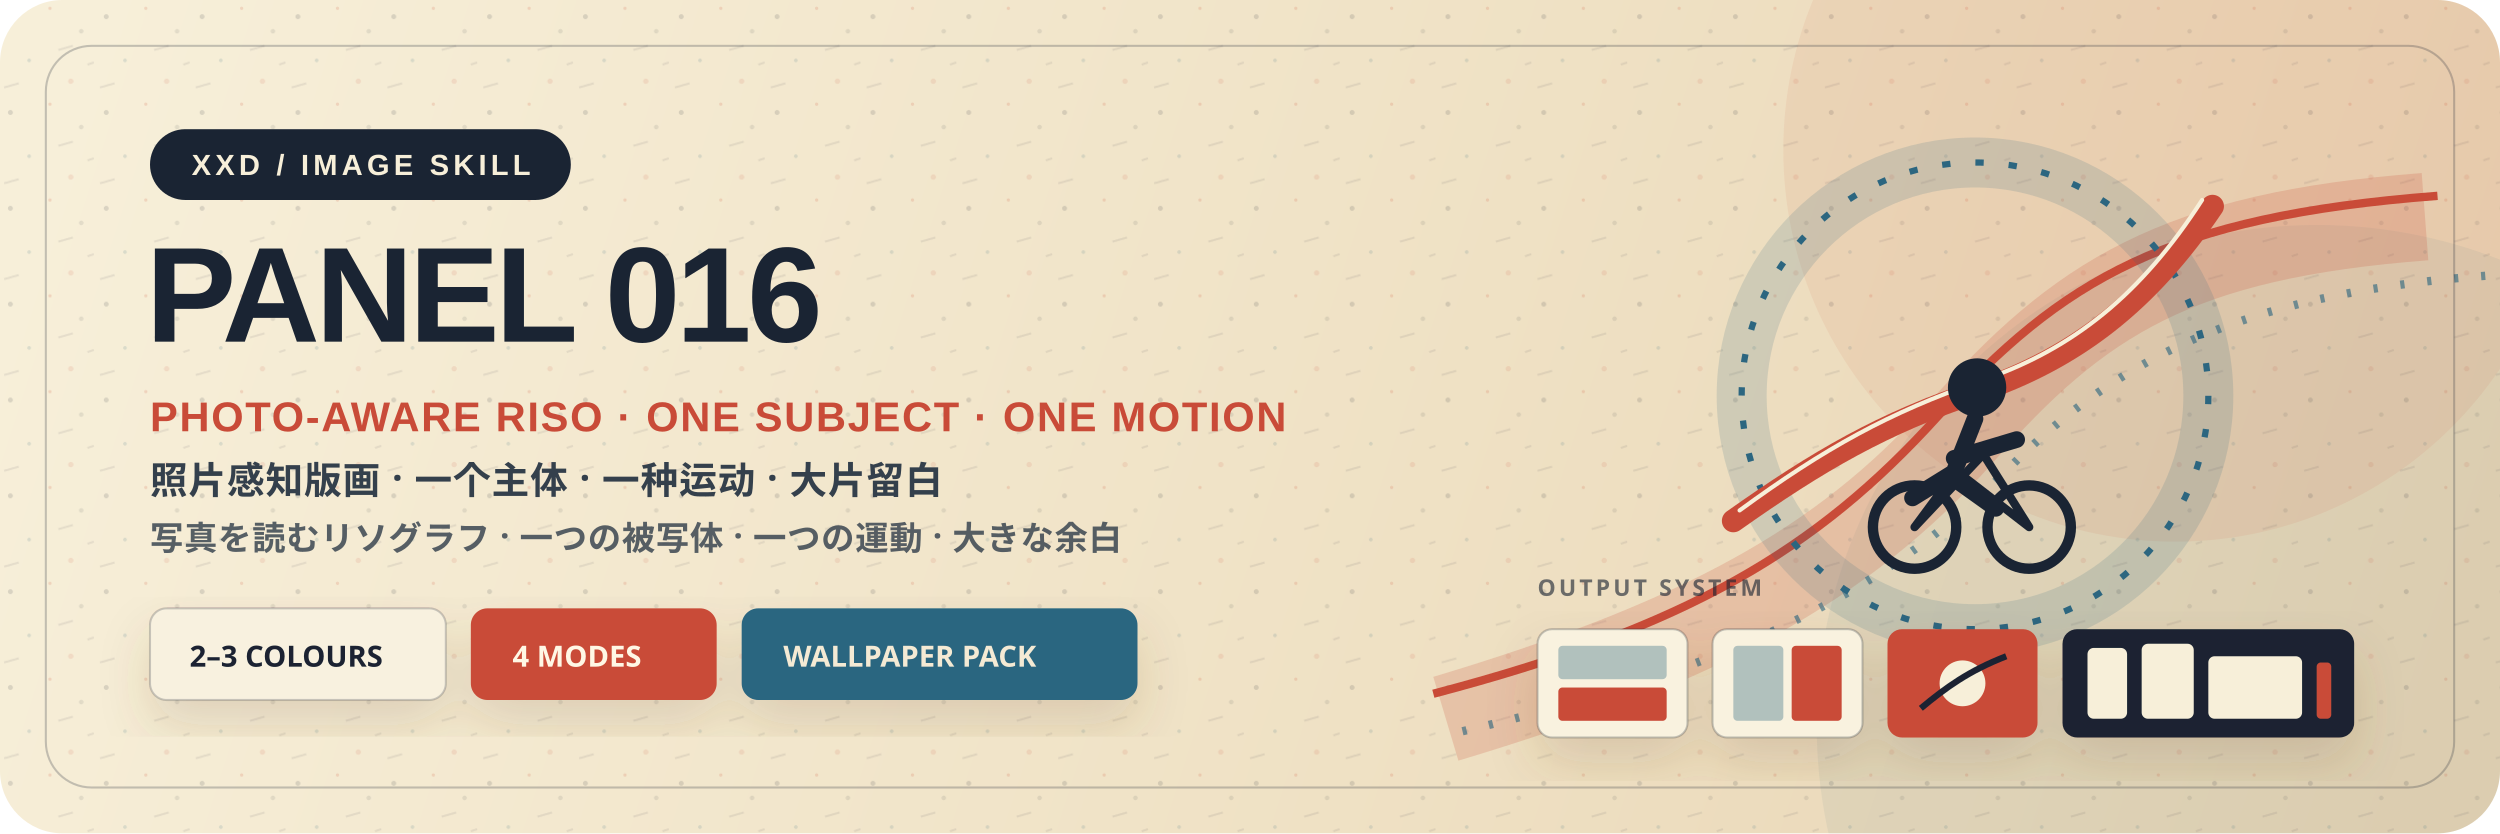
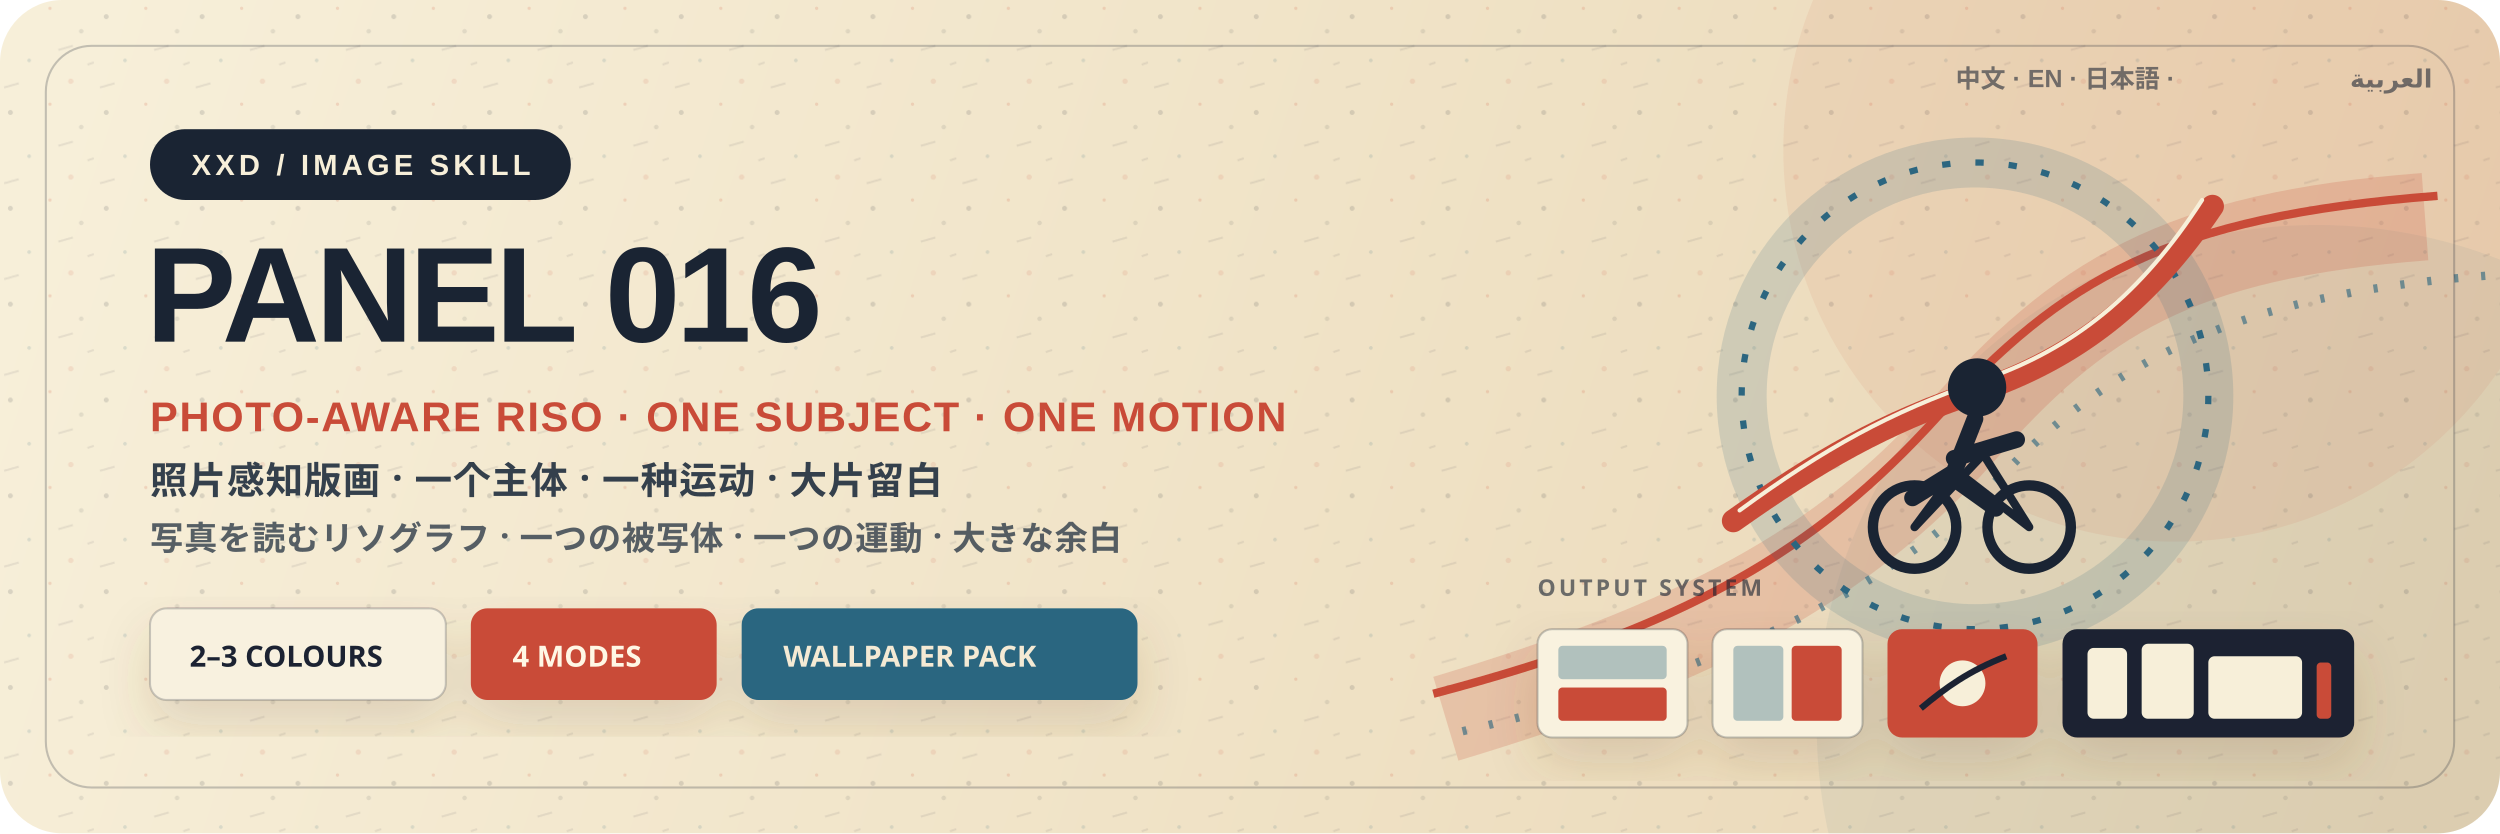
<svg xmlns="http://www.w3.org/2000/svg" width="1200" height="400" viewBox="0 0 1200 400" fill="none">
  <defs>
    <linearGradient id="paper" x1="40" y1="20" x2="1160" y2="380" gradientUnits="userSpaceOnUse">
      <stop stop-color="#F7EFD9" />
      <stop offset="0.58" stop-color="#EFE1C4" />
      <stop offset="1" stop-color="#E8D4B4" />
    </linearGradient>
    <pattern id="grain" width="46" height="46" patternUnits="userSpaceOnUse">
      <circle cx="5" cy="8" r="1.2" fill="#1A2433" fill-opacity="0.13" />
      <circle cx="24" cy="4" r="0.8" fill="#C94B38" fill-opacity="0.16" />
      <circle cx="39" cy="15" r="1.1" fill="#1A2433" fill-opacity="0.09" />
      <circle cx="14" cy="29" r="0.9" fill="#2C6680" fill-opacity="0.14" />
      <circle cx="34" cy="39" r="1.3" fill="#C94B38" fill-opacity="0.11" />
      <path d="M2 42L9 40M28 24L35 22M42 31L45 30" stroke="#1A2433" stroke-opacity="0.08" />
    </pattern>
    <filter id="shadow" x="-30%" y="-40%" width="160%" height="180%" color-interpolation-filters="sRGB">
      <feDropShadow dx="0" dy="12" stdDeviation="12" flood-color="#6D4B35" flood-opacity="0.16" />
    </filter>
    <clipPath id="frame">
      <rect width="1200" height="400" rx="30" />
    </clipPath>
  </defs>
  <g clip-path="url(#frame)">
    <rect width="1200" height="400" fill="url(#paper)" />
    <rect width="1200" height="400" fill="url(#grain)" />
    <circle cx="1044" cy="72" r="188" fill="#C94B38" fill-opacity="0.08" />
    <circle cx="1112" cy="348" r="240" fill="#2C6680" fill-opacity="0.07" />
    <path d="M694 345C814 309 884 272 941 208C998 143 1045 113 1164 104" stroke="#C94B38" stroke-opacity="0.2" stroke-width="42" />
    <path d="M688 333C810 301 872 264 930 200C990 134 1040 104 1170 94" stroke="#C94B38" stroke-width="4" />
    <path d="M702 351C822 323 902 288 963 226C1020 168 1084 140 1198 132" stroke="#2C6680" stroke-opacity="0.62" stroke-width="4" stroke-dasharray="2 11" />
  </g>
  <rect x="22" y="22" width="1156" height="356" rx="22" stroke="#1A2433" stroke-opacity="0.24" />
+   <text x="1044" y="42" text-anchor="end" fill="#1A2433" fill-opacity="0.58" font-family="Arial, sans-serif" font-size="12" font-weight="700">中文 · EN · 日本語 ·</text>
+   <text x="1128" y="42" text-anchor="end" direction="rtl" fill="#1A2433" fill-opacity="0.58" font-family="Arial, sans-serif" font-size="12" font-weight="700">العربية</text>
  <g>
    <rect x="72" y="62" width="202" height="34" rx="17" fill="#1A2433" />
    <text x="92" y="84" fill="#F7EFD9" font-family="Arial" font-size="14" font-weight="800" letter-spacing="2">XXD / IMAGE SKILL</text>
    <text x="70" y="164" fill="#1A2433" font-family="Arial" font-size="65" font-weight="900" letter-spacing="-2">PANEL 016</text>
    <text x="72" y="207" fill="#C94B38" font-family="Arial" font-size="20" font-weight="850" letter-spacing="0.8">PHOTO-AWARE RISO · ONE SUBJECT · ONE MOTION</text>
    <text x="72" y="237" fill="#34404C" font-family="sans-serif" font-size="18" font-weight="700" letter-spacing="0.5">照片感知版画 · 一个主体 · 一种运动 · 大片留白</text>
    <text x="72" y="264" fill="#34404C" fill-opacity="0.82" font-family="sans-serif" font-size="16" font-weight="650" letter-spacing="0.35">写真を読むリソグラフ · 一つの被写体 · 一つの運動 · 大きな余白</text>
  </g>
  <g filter="url(#shadow)">
    <rect x="72" y="292" width="142" height="44" rx="8" fill="#F8F1DF" stroke="#1A2433" stroke-opacity="0.22" />
    <text x="91" y="320" fill="#1A2433" font-family="Menlo" font-size="14" font-weight="800">2–3 COLOURS</text>
    <rect x="226" y="292" width="118" height="44" rx="8" fill="#C94B38" />
    <text x="246" y="320" fill="#FFF7E5" font-family="Menlo" font-size="14" font-weight="800">4 MODES</text>
    <rect x="356" y="292" width="190" height="44" rx="8" fill="#2C6680" />
    <text x="376" y="320" fill="#F4EAD4" font-family="Menlo" font-size="14" font-weight="800">WALLPAPER PACK</text>
  </g>
  <g>
    <circle cx="948" cy="190" r="112" stroke="#2C6680" stroke-width="24" stroke-opacity="0.16" />
    <circle cx="948" cy="190" r="112" stroke="#2C6680" stroke-width="3" stroke-dasharray="4 12" />
    <path d="M832 250C873 221 904 203 949 188C996 172 1031 145 1062 99" stroke="#C94B38" stroke-width="11" stroke-linecap="round" />
    <path d="M835 245C876 215 907 198 950 183C995 168 1028 141 1057 96" stroke="#F7EFD9" stroke-width="2" stroke-linecap="round" />
    <circle cx="949" cy="186" r="14" fill="#1A2433" />
    <path d="M948 201L937 229L958 244M939 226L918 239M938 220L968 211" stroke="#1A2433" stroke-width="8" stroke-linecap="round" stroke-linejoin="round" />
    <circle cx="919" cy="253" r="20" stroke="#1A2433" stroke-width="5" />
    <circle cx="974" cy="253" r="20" stroke="#1A2433" stroke-width="5" />
    <path d="M919 253L939 226L974 253L952 218L919 253Z" stroke="#1A2433" stroke-width="4" stroke-linejoin="round" />
  </g>
  <g transform="translate(738 302)">
    <text x="0" y="-16" fill="#1A2433" fill-opacity="0.62" font-family="Menlo" font-size="11" font-weight="800" letter-spacing="1.5">OUTPUT SYSTEM</text>
    <g filter="url(#shadow)">
      <rect width="72" height="52" rx="7" fill="#F9F2DF" stroke="#1A2433" stroke-opacity="0.25" />
      <rect x="10" y="8" width="52" height="16" rx="2" fill="#2C6680" fill-opacity="0.35" />
      <rect x="10" y="28" width="52" height="16" rx="2" fill="#C94B38" />
      <rect x="84" width="72" height="52" rx="7" fill="#F9F2DF" stroke="#1A2433" stroke-opacity="0.25" />
      <rect x="94" y="8" width="24" height="36" rx="2" fill="#2C6680" fill-opacity="0.35" />
      <rect x="122" y="8" width="24" height="36" rx="2" fill="#C94B38" />
      <rect x="168" width="72" height="52" rx="7" fill="#C94B38" />
      <circle cx="204" cy="26" r="11" fill="#F7EFD9" />
      <path d="M184 38C196 28 207 20 225 13" stroke="#1A2433" stroke-width="3" />
      <rect x="252" width="140" height="52" rx="7" fill="#1A2433" />
      <rect x="264" y="9" width="19" height="34" rx="3" fill="#F7EFD9" />
      <rect x="290" y="7" width="25" height="36" rx="3" fill="#F7EFD9" />
      <rect x="322" y="13" width="45" height="30" rx="3" fill="#F7EFD9" />
      <rect x="374" y="16" width="7" height="27" rx="2" fill="#C94B38" />
    </g>
  </g>
</svg>
